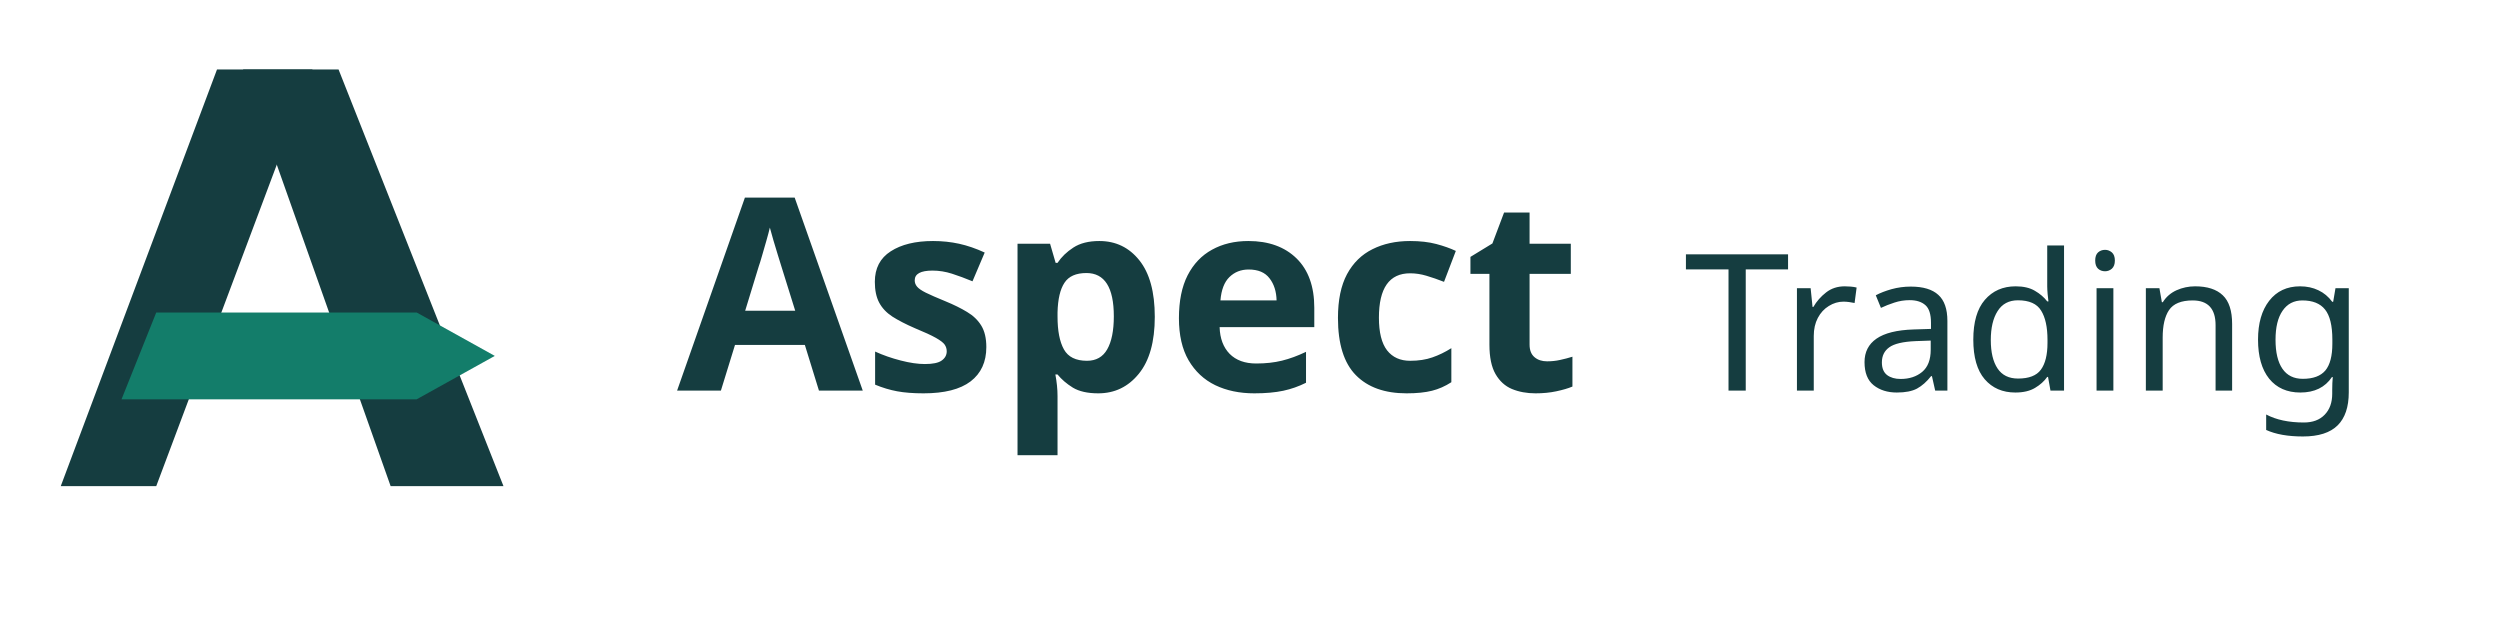
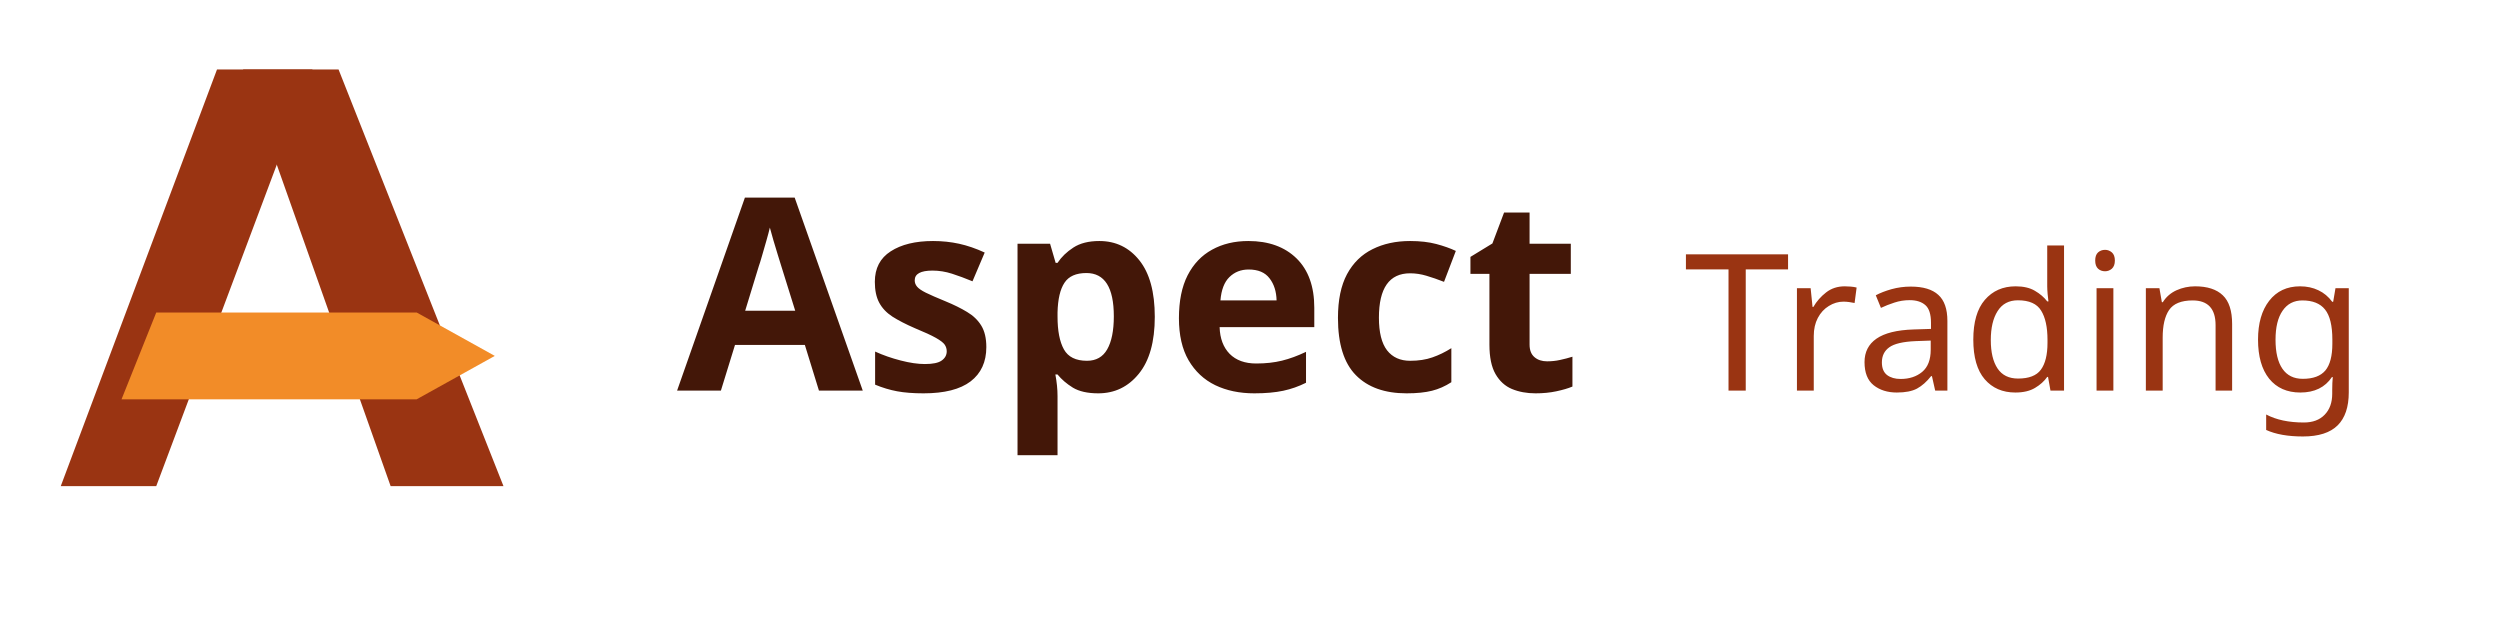
<svg xmlns="http://www.w3.org/2000/svg" viewBox="0 0 288 72" role="img" aria-labelledby="title">
-   <g fill="#153D40">
+   <g fill="#9A3412">
    <path d="M7 56 25 8h11L18 56Z" />
    <path d="M28 8h11l19 48H45Z" />
  </g>
-   <path fill="#137D6A" d="M17 36h31l9 5-9 5H14l4-10Z" />
-   <text x="78" y="45" fill="#153D40" font-family="Aptos, Segoe UI, Helvetica Neue, sans-serif" font-size="31" font-weight="700">Aspect</text>
-   <text x="194" y="45" fill="#153D40" font-family="Aptos, Segoe UI, Helvetica Neue, sans-serif" font-size="22" font-weight="500">Trading</text>
+   <path fill="#F28C28" d="M17 36h31l9 5-9 5H14l4-10Z" />
+   <text x="78" y="45" fill="#431708" font-family="Aptos, Segoe UI, Helvetica Neue, sans-serif" font-size="31" font-weight="700">Aspect</text>
+   <text x="194" y="45" fill="#9A3412" font-family="Aptos, Segoe UI, Helvetica Neue, sans-serif" font-size="22" font-weight="500">Trading</text>
</svg>
